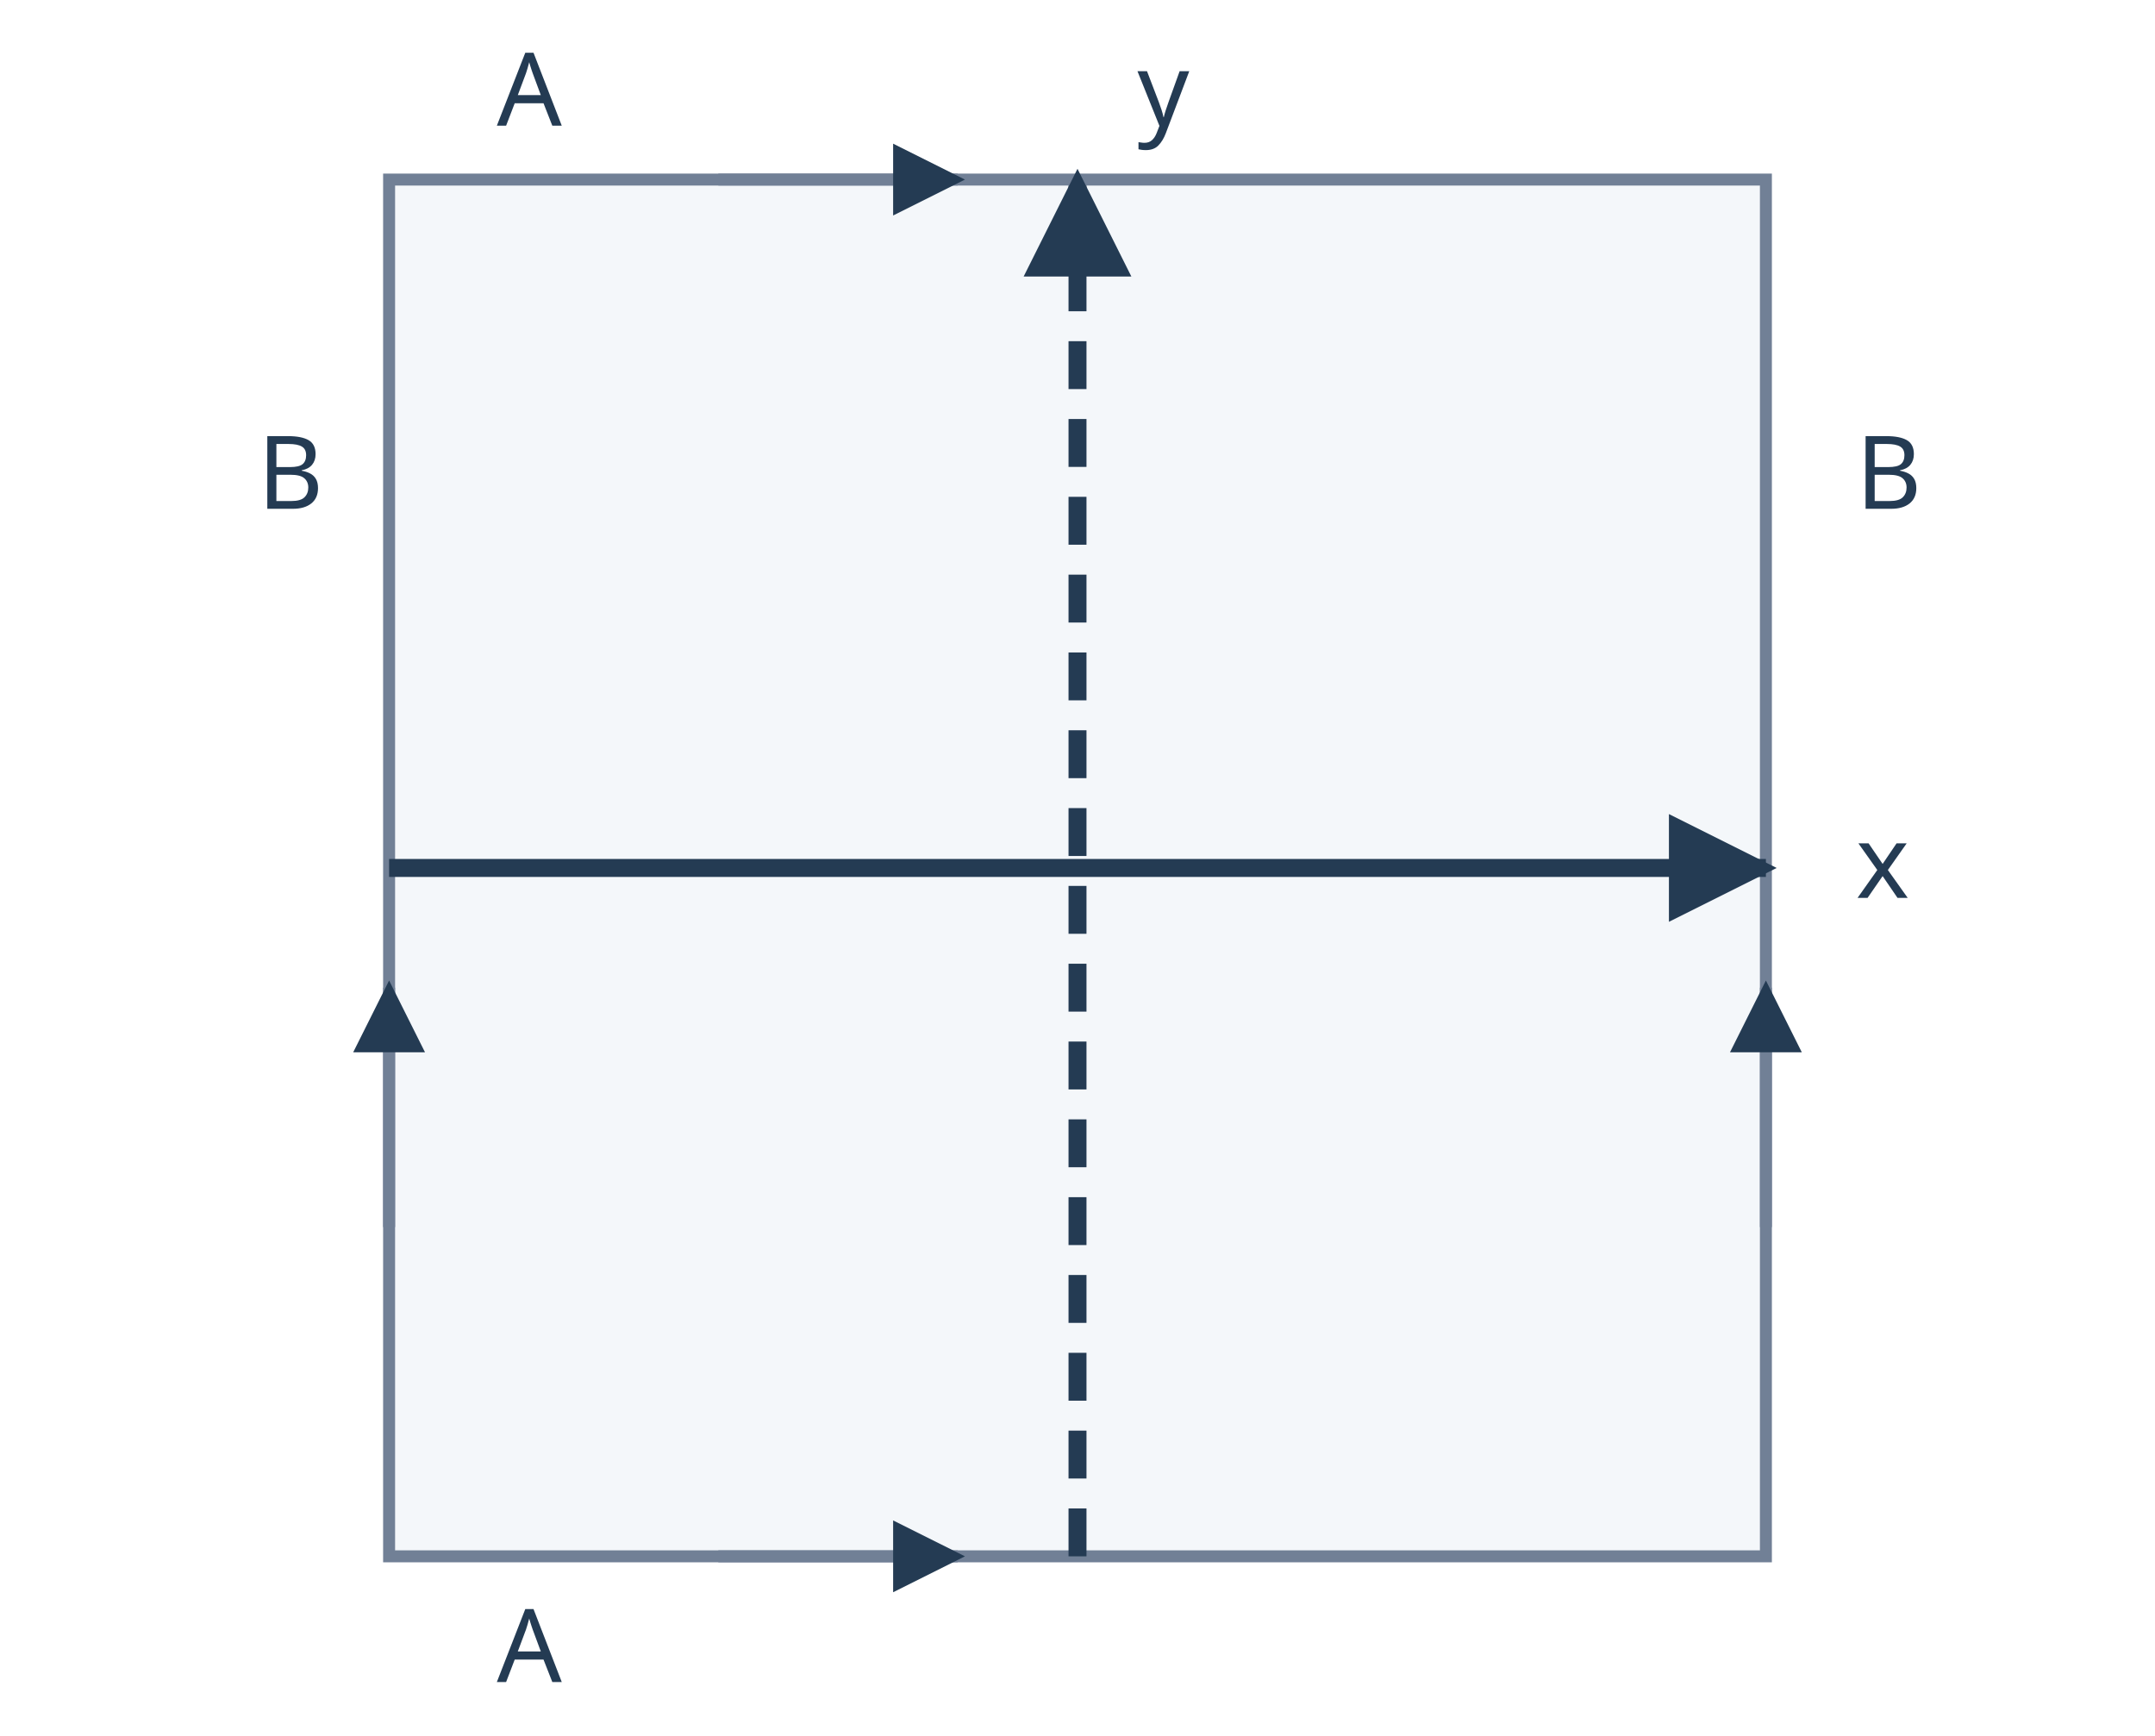
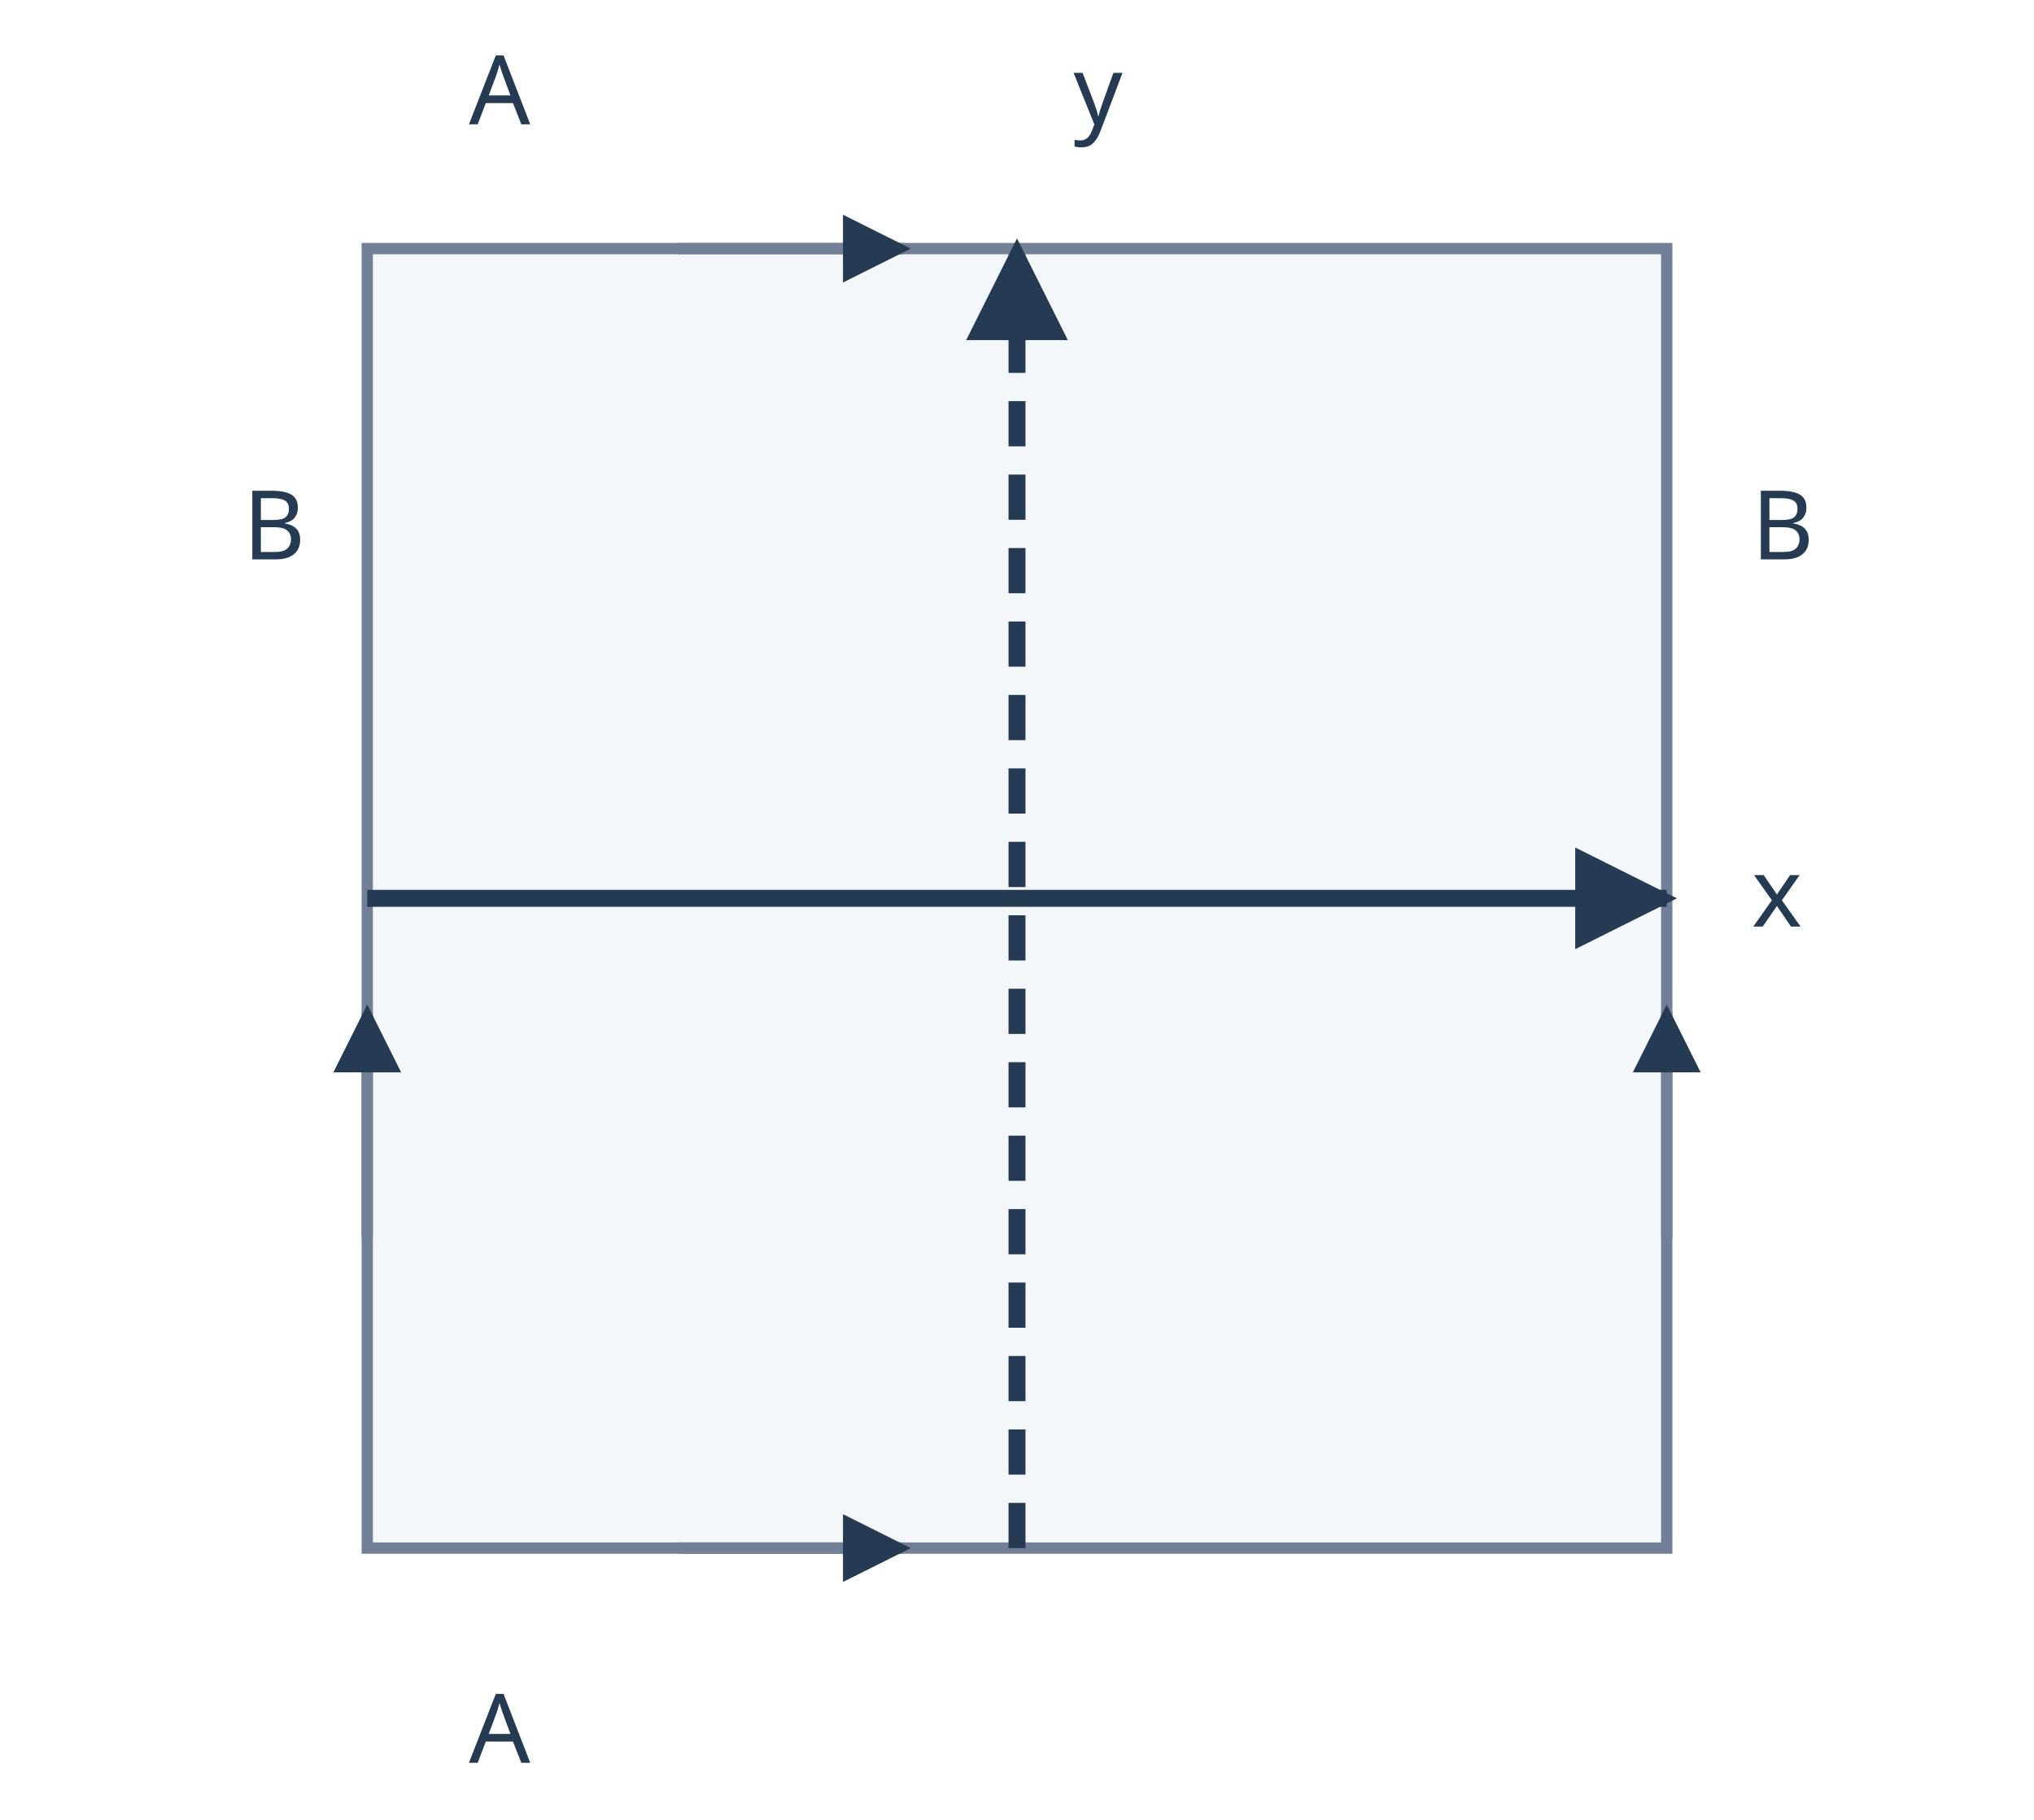
- <svg xmlns="http://www.w3.org/2000/svg" viewBox="0 0 360 290" data-layout-lint="strict" role="img" aria-labelledby="title desc">
+ <svg xmlns="http://www.w3.org/2000/svg" viewBox="0 -14 360 322" data-layout-lint="strict" role="img" aria-labelledby="title desc">
  <defs>
    <marker id="arrow" viewBox="0 0 10 10" refX="9" refY="5" markerWidth="6" markerHeight="6" orient="auto-start-reverse">
      <path d="M0 0 L10 5 L0 10 Z" fill="#243b53" />
    </marker>
  </defs>
  <rect x="65" y="30" width="230" height="230" fill="#f4f7fa" stroke="#718096" stroke-width="2" />
  <g fill="none" stroke="#718096" stroke-width="2" marker-end="url(#arrow)">
    <path d="M120 30 H160" />
    <path d="M120 260 H160" />
    <path d="M65 205 V165" />
    <path d="M295 205 V165" />
  </g>
  <g fill="none" stroke="#243b53" stroke-width="3" marker-end="url(#arrow)">
    <path d="M65 145 H295" />
    <path d="M180 260 V30" stroke-dasharray="8 5" />
  </g>
  <g font-family="sans-serif" font-size="17" fill="#243b53">
    <text x="310" y="150">x</text>
-     <text x="190" y="21">y</text>
-     <text x="83" y="21">A</text>
-     <text x="83" y="281">A</text>
+     <text x="190" y="8">y</text>
+     <text x="83" y="8">A</text>
+     <text x="83" y="298">A</text>
    <text x="43" y="85">B</text>
    <text x="310" y="85">B</text>
  </g>
</svg>
